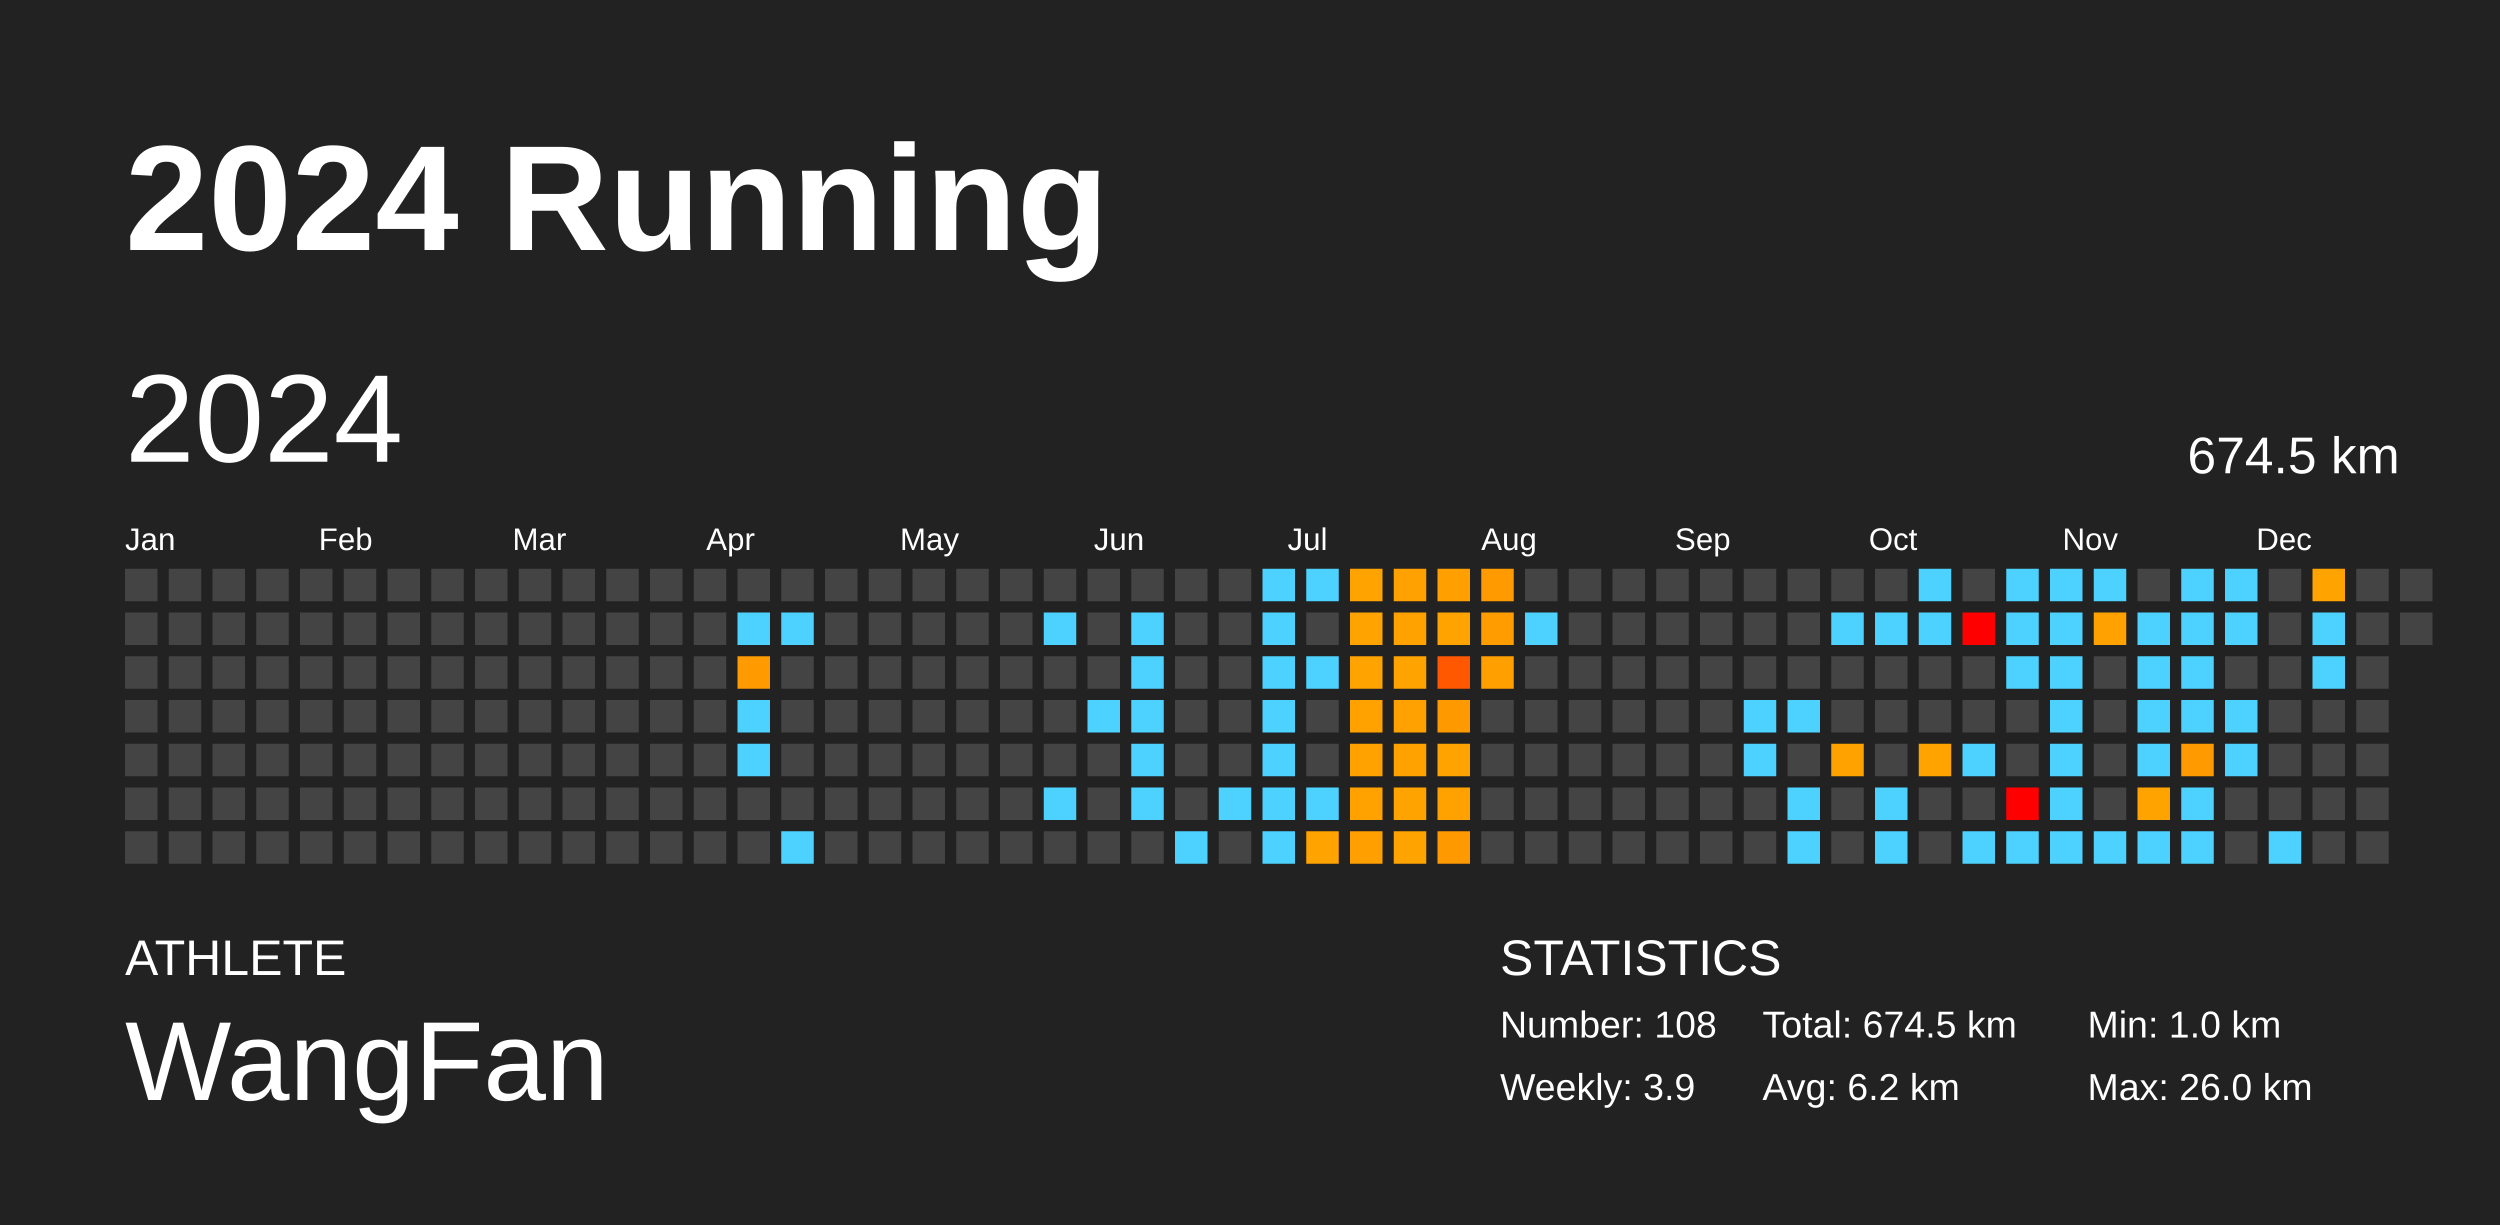
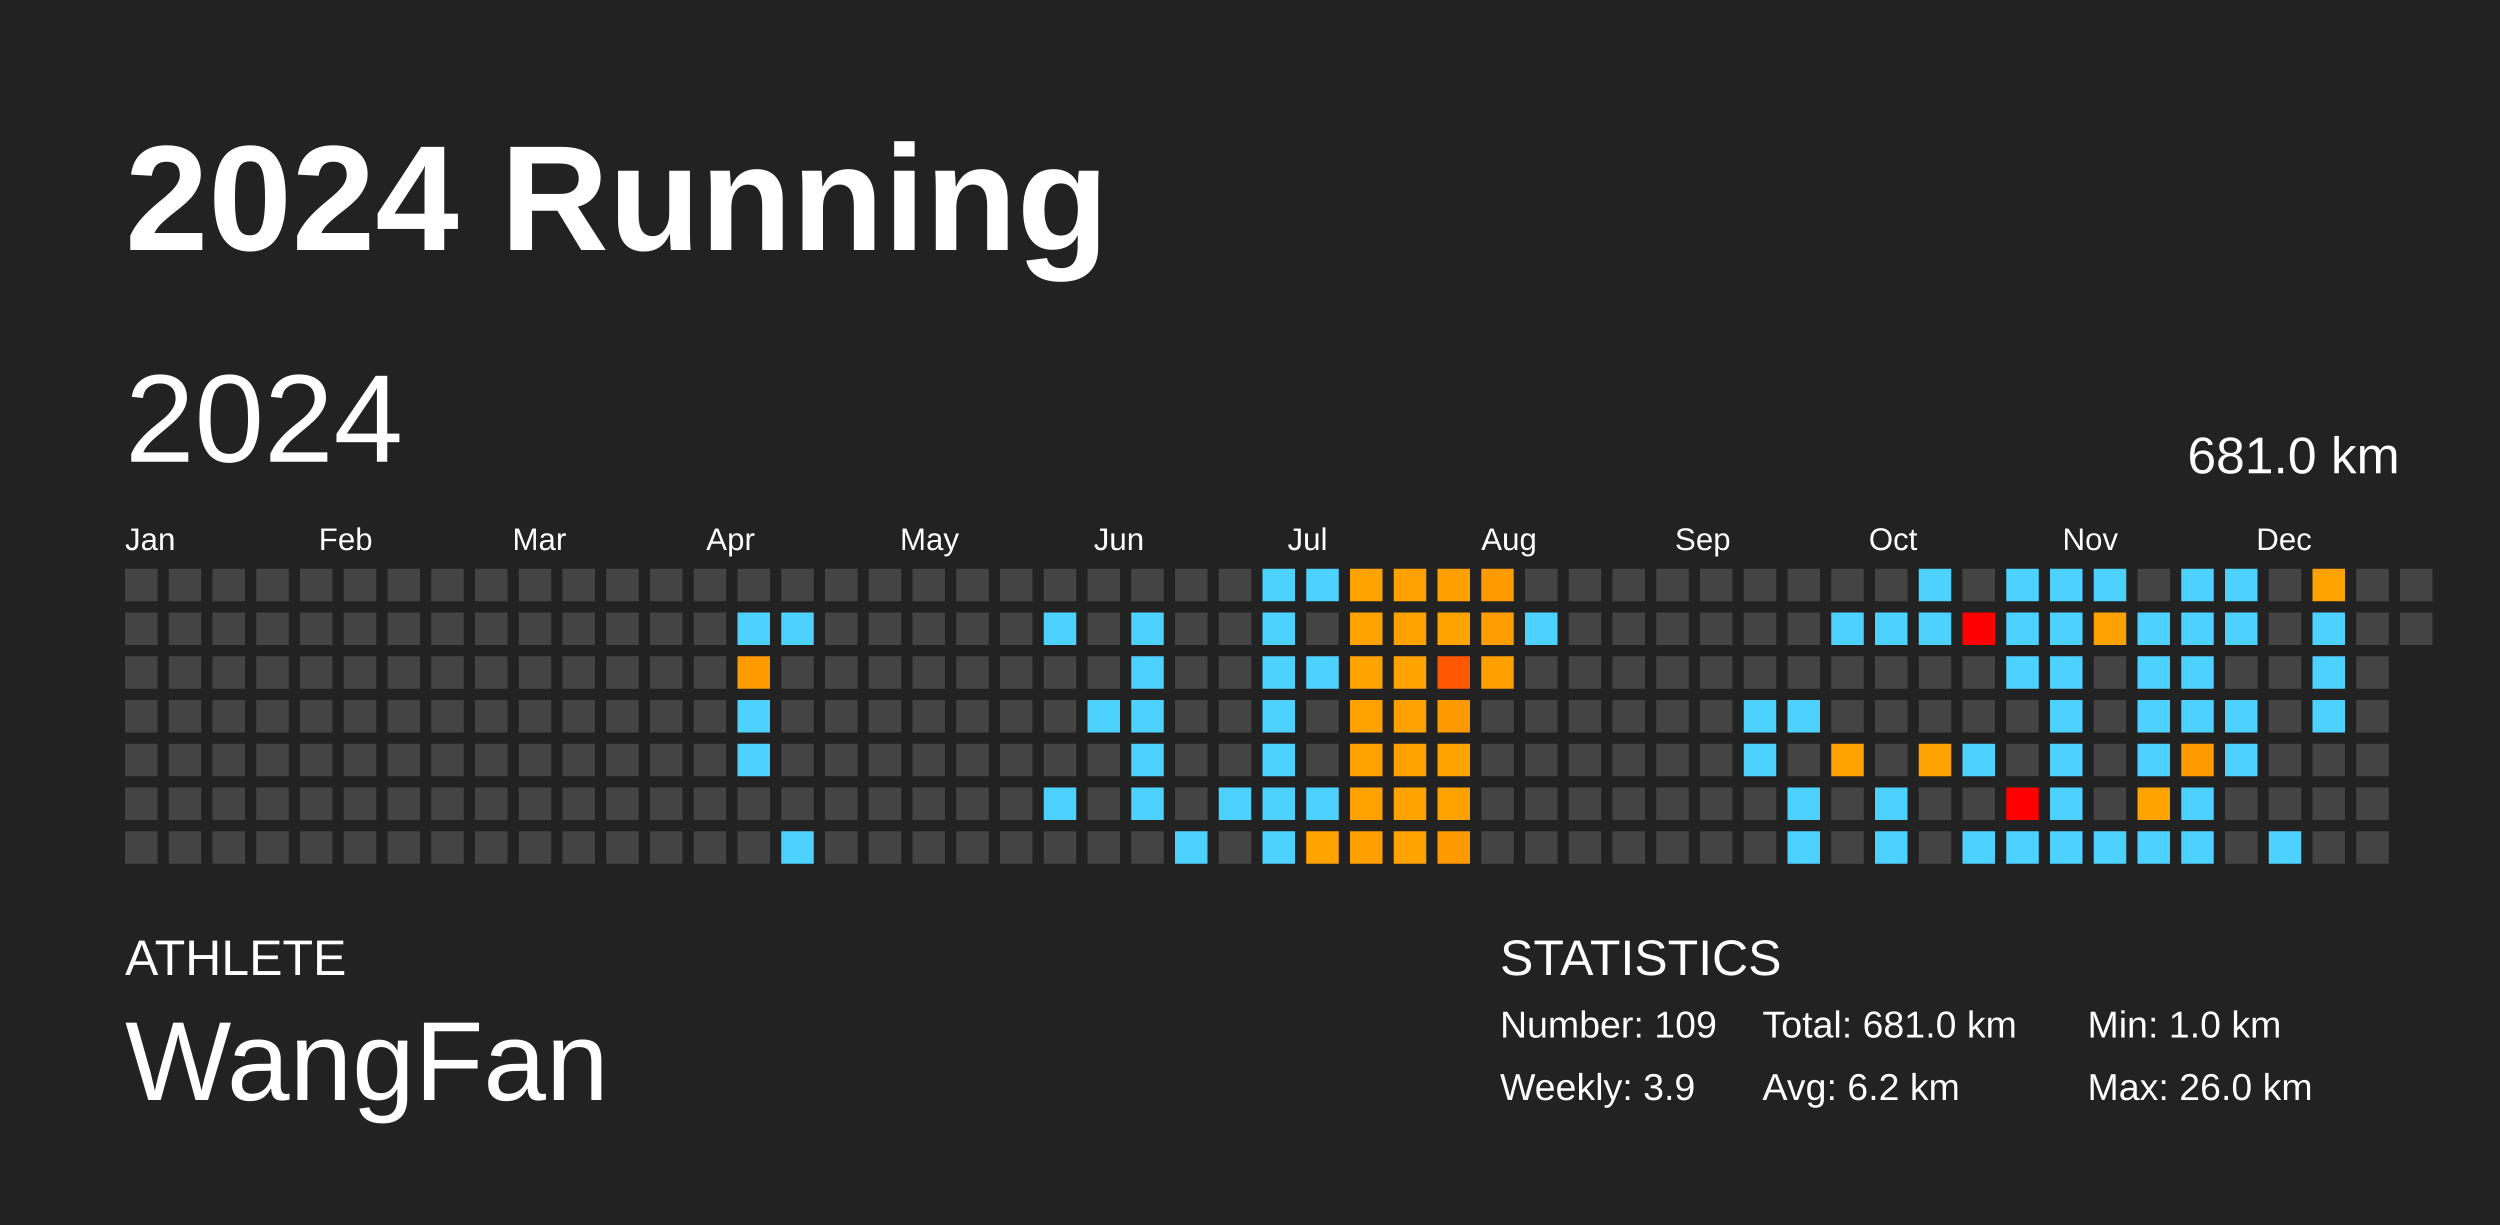
<svg xmlns="http://www.w3.org/2000/svg" baseProfile="full" height="98mm" version="1.1" viewBox="0,0,200,98" width="200mm">
  <defs />
  <rect fill="#222222" height="98" width="200" x="0" y="0" />
  <text fill="#FFFFFF" style="font-size:12px; font-family:Arial; font-weight:bold;" x="10" y="20">2024 Running</text>
  <text fill="#FFFFFF" style="font-size:4px; font-family:Arial" x="10" y="78">ATHLETE</text>
  <text fill="#FFFFFF" style="font-size:9px; font-family:Arial" x="10" y="88">WangFan</text>
  <text fill="#FFFFFF" style="font-size:4px; font-family:Arial" x="120" y="78">STATISTICS</text>
-   <text fill="#FFFFFF" style="font-size:3px; font-family:Arial" x="120" y="83">Number: 108</text>
+   <text fill="#FFFFFF" style="font-size:3px; font-family:Arial" x="120" y="83">Number: 109</text>
  <text fill="#FFFFFF" style="font-size:3px; font-family:Arial" x="120" y="88">Weekly: 3.9</text>
-   <text fill="#FFFFFF" style="font-size:3px; font-family:Arial" x="141" y="83">Total: 674.5 km</text>
+   <text fill="#FFFFFF" style="font-size:3px; font-family:Arial" x="141" y="83">Total: 681.0 km</text>
  <text fill="#FFFFFF" style="font-size:3px; font-family:Arial" x="141" y="88">Avg: 6.2 km</text>
  <text fill="#FFFFFF" style="font-size:3px; font-family:Arial" x="167" y="83">Min: 1.0 km</text>
  <text fill="#FFFFFF" style="font-size:3px; font-family:Arial" x="167" y="88">Max: 26.0 km</text>
  <text dominant-baseline="hanging" fill="#FFFFFF" style="font-size:10.0px; font-family:Arial;" x="10" y="30">2024</text>
-   <text dominant-baseline="hanging" fill="#FFFFFF" style="font-size:4.125px; font-family:Arial;" x="175" y="35">674.5 km</text>
+   <text dominant-baseline="hanging" fill="#FFFFFF" style="font-size:4.125px; font-family:Arial;" x="175" y="35">681.0 km</text>
  <text fill="#FFFFFF" style="font-size:2.5px; font-family:Arial" x="10.0" y="44">Jan</text>
  <text fill="#FFFFFF" style="font-size:2.5px; font-family:Arial" x="25.5" y="44">Feb</text>
  <text fill="#FFFFFF" style="font-size:2.5px; font-family:Arial" x="41.0" y="44">Mar</text>
  <text fill="#FFFFFF" style="font-size:2.5px; font-family:Arial" x="56.5" y="44">Apr</text>
  <text fill="#FFFFFF" style="font-size:2.5px; font-family:Arial" x="72.0" y="44">May</text>
  <text fill="#FFFFFF" style="font-size:2.5px; font-family:Arial" x="87.5" y="44">Jun</text>
  <text fill="#FFFFFF" style="font-size:2.5px; font-family:Arial" x="103.0" y="44">Jul</text>
  <text fill="#FFFFFF" style="font-size:2.5px; font-family:Arial" x="118.5" y="44">Aug</text>
  <text fill="#FFFFFF" style="font-size:2.5px; font-family:Arial" x="134.0" y="44">Sep</text>
  <text fill="#FFFFFF" style="font-size:2.5px; font-family:Arial" x="149.5" y="44">Oct</text>
  <text fill="#FFFFFF" style="font-size:2.5px; font-family:Arial" x="165.0" y="44">Nov</text>
  <text fill="#FFFFFF" style="font-size:2.5px; font-family:Arial" x="180.5" y="44">Dec</text>
  <rect fill="#444444" height="2.6" width="2.6" x="10.0" y="45.5" />
  <rect fill="#444444" height="2.6" width="2.6" x="10.0" y="49.0" />
  <rect fill="#444444" height="2.6" width="2.6" x="10.0" y="52.5" />
  <rect fill="#444444" height="2.6" width="2.6" x="10.0" y="56.0" />
  <rect fill="#444444" height="2.6" width="2.6" x="10.0" y="59.5" />
  <rect fill="#444444" height="2.6" width="2.6" x="10.0" y="63.0" />
  <rect fill="#444444" height="2.6" width="2.6" x="10.0" y="66.5" />
  <rect fill="#444444" height="2.6" width="2.6" x="13.5" y="45.5" />
  <rect fill="#444444" height="2.6" width="2.6" x="13.5" y="49.0" />
  <rect fill="#444444" height="2.6" width="2.6" x="13.5" y="52.5" />
  <rect fill="#444444" height="2.6" width="2.6" x="13.5" y="56.0" />
  <rect fill="#444444" height="2.6" width="2.6" x="13.5" y="59.5" />
  <rect fill="#444444" height="2.6" width="2.6" x="13.5" y="63.0" />
  <rect fill="#444444" height="2.6" width="2.6" x="13.5" y="66.5" />
  <rect fill="#444444" height="2.6" width="2.6" x="17.0" y="45.5" />
  <rect fill="#444444" height="2.6" width="2.6" x="17.0" y="49.0" />
  <rect fill="#444444" height="2.6" width="2.6" x="17.0" y="52.5" />
  <rect fill="#444444" height="2.6" width="2.6" x="17.0" y="56.0" />
  <rect fill="#444444" height="2.6" width="2.6" x="17.0" y="59.5" />
  <rect fill="#444444" height="2.6" width="2.6" x="17.0" y="63.0" />
  <rect fill="#444444" height="2.6" width="2.6" x="17.0" y="66.5" />
  <rect fill="#444444" height="2.6" width="2.6" x="20.5" y="45.5" />
  <rect fill="#444444" height="2.6" width="2.6" x="20.5" y="49.0" />
  <rect fill="#444444" height="2.6" width="2.6" x="20.5" y="52.5" />
  <rect fill="#444444" height="2.6" width="2.6" x="20.5" y="56.0" />
  <rect fill="#444444" height="2.6" width="2.6" x="20.5" y="59.5" />
  <rect fill="#444444" height="2.6" width="2.6" x="20.5" y="63.0" />
  <rect fill="#444444" height="2.6" width="2.6" x="20.5" y="66.5" />
  <rect fill="#444444" height="2.6" width="2.6" x="24.0" y="45.5" />
  <rect fill="#444444" height="2.6" width="2.6" x="24.0" y="49.0" />
  <rect fill="#444444" height="2.6" width="2.6" x="24.0" y="52.5" />
  <rect fill="#444444" height="2.6" width="2.6" x="24.0" y="56.0" />
  <rect fill="#444444" height="2.6" width="2.6" x="24.0" y="59.5" />
  <rect fill="#444444" height="2.6" width="2.6" x="24.0" y="63.0" />
  <rect fill="#444444" height="2.6" width="2.6" x="24.0" y="66.5" />
  <rect fill="#444444" height="2.6" width="2.6" x="27.5" y="45.5" />
  <rect fill="#444444" height="2.6" width="2.6" x="27.5" y="49.0" />
  <rect fill="#444444" height="2.6" width="2.6" x="27.5" y="52.5" />
  <rect fill="#444444" height="2.6" width="2.6" x="27.5" y="56.0" />
  <rect fill="#444444" height="2.6" width="2.6" x="27.5" y="59.5" />
  <rect fill="#444444" height="2.6" width="2.6" x="27.5" y="63.0" />
  <rect fill="#444444" height="2.6" width="2.6" x="27.5" y="66.5" />
  <rect fill="#444444" height="2.6" width="2.6" x="31.0" y="45.5" />
  <rect fill="#444444" height="2.6" width="2.6" x="31.0" y="49.0" />
  <rect fill="#444444" height="2.6" width="2.6" x="31.0" y="52.5" />
  <rect fill="#444444" height="2.6" width="2.6" x="31.0" y="56.0" />
  <rect fill="#444444" height="2.6" width="2.6" x="31.0" y="59.5" />
  <rect fill="#444444" height="2.6" width="2.6" x="31.0" y="63.0" />
  <rect fill="#444444" height="2.6" width="2.6" x="31.0" y="66.5" />
  <rect fill="#444444" height="2.6" width="2.6" x="34.5" y="45.5" />
  <rect fill="#444444" height="2.6" width="2.6" x="34.5" y="49.0" />
  <rect fill="#444444" height="2.6" width="2.6" x="34.5" y="52.5" />
  <rect fill="#444444" height="2.6" width="2.6" x="34.5" y="56.0" />
  <rect fill="#444444" height="2.6" width="2.6" x="34.5" y="59.5" />
  <rect fill="#444444" height="2.6" width="2.6" x="34.5" y="63.0" />
  <rect fill="#444444" height="2.6" width="2.6" x="34.5" y="66.5" />
  <rect fill="#444444" height="2.6" width="2.6" x="38.0" y="45.5" />
  <rect fill="#444444" height="2.6" width="2.6" x="38.0" y="49.0" />
  <rect fill="#444444" height="2.6" width="2.6" x="38.0" y="52.5" />
  <rect fill="#444444" height="2.6" width="2.6" x="38.0" y="56.0" />
  <rect fill="#444444" height="2.6" width="2.6" x="38.0" y="59.5" />
  <rect fill="#444444" height="2.6" width="2.6" x="38.0" y="63.0" />
  <rect fill="#444444" height="2.6" width="2.6" x="38.0" y="66.5" />
  <rect fill="#444444" height="2.6" width="2.6" x="41.5" y="45.5" />
  <rect fill="#444444" height="2.6" width="2.6" x="41.5" y="49.0" />
  <rect fill="#444444" height="2.6" width="2.6" x="41.5" y="52.5" />
  <rect fill="#444444" height="2.6" width="2.6" x="41.5" y="56.0" />
  <rect fill="#444444" height="2.6" width="2.6" x="41.5" y="59.5" />
  <rect fill="#444444" height="2.6" width="2.6" x="41.5" y="63.0" />
  <rect fill="#444444" height="2.6" width="2.6" x="41.5" y="66.5" />
  <rect fill="#444444" height="2.6" width="2.6" x="45.0" y="45.5" />
  <rect fill="#444444" height="2.6" width="2.6" x="45.0" y="49.0" />
  <rect fill="#444444" height="2.6" width="2.6" x="45.0" y="52.5" />
  <rect fill="#444444" height="2.6" width="2.6" x="45.0" y="56.0" />
  <rect fill="#444444" height="2.6" width="2.6" x="45.0" y="59.5" />
  <rect fill="#444444" height="2.6" width="2.6" x="45.0" y="63.0" />
  <rect fill="#444444" height="2.6" width="2.6" x="45.0" y="66.5" />
  <rect fill="#444444" height="2.6" width="2.6" x="48.5" y="45.5" />
  <rect fill="#444444" height="2.6" width="2.6" x="48.5" y="49.0" />
  <rect fill="#444444" height="2.6" width="2.6" x="48.5" y="52.5" />
  <rect fill="#444444" height="2.6" width="2.6" x="48.5" y="56.0" />
  <rect fill="#444444" height="2.6" width="2.6" x="48.5" y="59.5" />
  <rect fill="#444444" height="2.6" width="2.6" x="48.5" y="63.0" />
  <rect fill="#444444" height="2.6" width="2.6" x="48.5" y="66.5" />
  <rect fill="#444444" height="2.6" width="2.6" x="52.0" y="45.5" />
  <rect fill="#444444" height="2.6" width="2.6" x="52.0" y="49.0" />
  <rect fill="#444444" height="2.6" width="2.6" x="52.0" y="52.5" />
  <rect fill="#444444" height="2.6" width="2.6" x="52.0" y="56.0" />
  <rect fill="#444444" height="2.6" width="2.6" x="52.0" y="59.5" />
  <rect fill="#444444" height="2.6" width="2.6" x="52.0" y="63.0" />
  <rect fill="#444444" height="2.6" width="2.6" x="52.0" y="66.5" />
  <rect fill="#444444" height="2.6" width="2.6" x="55.5" y="45.5" />
  <rect fill="#444444" height="2.6" width="2.6" x="55.5" y="49.0" />
  <rect fill="#444444" height="2.6" width="2.6" x="55.5" y="52.5" />
  <rect fill="#444444" height="2.6" width="2.6" x="55.5" y="56.0" />
  <rect fill="#444444" height="2.6" width="2.6" x="55.5" y="59.5" />
  <rect fill="#444444" height="2.6" width="2.6" x="55.5" y="63.0" />
  <rect fill="#444444" height="2.6" width="2.6" x="55.5" y="66.5" />
  <rect fill="#444444" height="2.6" width="2.6" x="59.0" y="45.5" />
  <rect fill="#4dd2ff" height="2.6" width="2.6" x="59.0" y="49.0" />
  <rect fill="#ff9a00" height="2.6" width="2.6" x="59.0" y="52.5" />
  <rect fill="#4dd2ff" height="2.6" width="2.6" x="59.0" y="56.0" />
  <rect fill="#4dd2ff" height="2.6" width="2.6" x="59.0" y="59.5" />
  <rect fill="#444444" height="2.6" width="2.6" x="59.0" y="63.0" />
  <rect fill="#444444" height="2.6" width="2.6" x="59.0" y="66.5" />
  <rect fill="#444444" height="2.6" width="2.6" x="62.5" y="45.5" />
  <rect fill="#4dd2ff" height="2.6" width="2.6" x="62.5" y="49.0" />
  <rect fill="#444444" height="2.6" width="2.6" x="62.5" y="52.5" />
  <rect fill="#444444" height="2.6" width="2.6" x="62.5" y="56.0" />
  <rect fill="#444444" height="2.6" width="2.6" x="62.5" y="59.5" />
  <rect fill="#444444" height="2.6" width="2.6" x="62.5" y="63.0" />
  <rect fill="#4dd2ff" height="2.6" width="2.6" x="62.5" y="66.5" />
  <rect fill="#444444" height="2.6" width="2.6" x="66.0" y="45.5" />
  <rect fill="#444444" height="2.6" width="2.6" x="66.0" y="49.0" />
  <rect fill="#444444" height="2.6" width="2.6" x="66.0" y="52.5" />
  <rect fill="#444444" height="2.6" width="2.6" x="66.0" y="56.0" />
  <rect fill="#444444" height="2.6" width="2.6" x="66.0" y="59.5" />
  <rect fill="#444444" height="2.6" width="2.6" x="66.0" y="63.0" />
  <rect fill="#444444" height="2.6" width="2.6" x="66.0" y="66.5" />
  <rect fill="#444444" height="2.6" width="2.6" x="69.5" y="45.5" />
  <rect fill="#444444" height="2.6" width="2.6" x="69.5" y="49.0" />
  <rect fill="#444444" height="2.6" width="2.6" x="69.5" y="52.5" />
  <rect fill="#444444" height="2.6" width="2.6" x="69.5" y="56.0" />
  <rect fill="#444444" height="2.6" width="2.6" x="69.5" y="59.5" />
  <rect fill="#444444" height="2.6" width="2.6" x="69.5" y="63.0" />
  <rect fill="#444444" height="2.6" width="2.6" x="69.5" y="66.5" />
  <rect fill="#444444" height="2.6" width="2.6" x="73.0" y="45.5" />
  <rect fill="#444444" height="2.6" width="2.6" x="73.0" y="49.0" />
  <rect fill="#444444" height="2.6" width="2.6" x="73.0" y="52.5" />
  <rect fill="#444444" height="2.6" width="2.6" x="73.0" y="56.0" />
  <rect fill="#444444" height="2.6" width="2.6" x="73.0" y="59.5" />
  <rect fill="#444444" height="2.6" width="2.6" x="73.0" y="63.0" />
  <rect fill="#444444" height="2.6" width="2.6" x="73.0" y="66.5" />
  <rect fill="#444444" height="2.6" width="2.6" x="76.5" y="45.5" />
  <rect fill="#444444" height="2.6" width="2.6" x="76.5" y="49.0" />
  <rect fill="#444444" height="2.6" width="2.6" x="76.5" y="52.5" />
  <rect fill="#444444" height="2.6" width="2.6" x="76.5" y="56.0" />
  <rect fill="#444444" height="2.6" width="2.6" x="76.5" y="59.5" />
  <rect fill="#444444" height="2.6" width="2.6" x="76.5" y="63.0" />
  <rect fill="#444444" height="2.6" width="2.6" x="76.5" y="66.5" />
  <rect fill="#444444" height="2.6" width="2.6" x="80.0" y="45.5" />
  <rect fill="#444444" height="2.6" width="2.6" x="80.0" y="49.0" />
  <rect fill="#444444" height="2.6" width="2.6" x="80.0" y="52.5" />
  <rect fill="#444444" height="2.6" width="2.6" x="80.0" y="56.0" />
  <rect fill="#444444" height="2.6" width="2.6" x="80.0" y="59.5" />
  <rect fill="#444444" height="2.6" width="2.6" x="80.0" y="63.0" />
  <rect fill="#444444" height="2.6" width="2.6" x="80.0" y="66.5" />
  <rect fill="#444444" height="2.6" width="2.6" x="83.5" y="45.5" />
  <rect fill="#4dd2ff" height="2.6" width="2.6" x="83.5" y="49.0" />
  <rect fill="#444444" height="2.6" width="2.6" x="83.5" y="52.5" />
  <rect fill="#444444" height="2.6" width="2.6" x="83.5" y="56.0" />
  <rect fill="#444444" height="2.6" width="2.6" x="83.5" y="59.5" />
  <rect fill="#4dd2ff" height="2.6" width="2.6" x="83.5" y="63.0" />
  <rect fill="#444444" height="2.6" width="2.6" x="83.5" y="66.5" />
  <rect fill="#444444" height="2.6" width="2.6" x="87.0" y="45.5" />
  <rect fill="#444444" height="2.6" width="2.6" x="87.0" y="49.0" />
  <rect fill="#444444" height="2.6" width="2.6" x="87.0" y="52.5" />
  <rect fill="#4dd2ff" height="2.6" width="2.6" x="87.0" y="56.0" />
  <rect fill="#444444" height="2.6" width="2.6" x="87.0" y="59.5" />
  <rect fill="#444444" height="2.6" width="2.6" x="87.0" y="63.0" />
  <rect fill="#444444" height="2.6" width="2.6" x="87.0" y="66.5" />
  <rect fill="#444444" height="2.6" width="2.6" x="90.5" y="45.5" />
  <rect fill="#4dd2ff" height="2.6" width="2.6" x="90.5" y="49.0" />
  <rect fill="#4dd2ff" height="2.6" width="2.6" x="90.5" y="52.5" />
  <rect fill="#4dd2ff" height="2.6" width="2.6" x="90.5" y="56.0" />
  <rect fill="#4dd2ff" height="2.6" width="2.6" x="90.5" y="59.5" />
  <rect fill="#4dd2ff" height="2.6" width="2.6" x="90.5" y="63.0" />
  <rect fill="#444444" height="2.6" width="2.6" x="90.5" y="66.5" />
  <rect fill="#444444" height="2.6" width="2.6" x="94.0" y="45.5" />
  <rect fill="#444444" height="2.6" width="2.6" x="94.0" y="49.0" />
  <rect fill="#444444" height="2.6" width="2.6" x="94.0" y="52.5" />
  <rect fill="#444444" height="2.6" width="2.6" x="94.0" y="56.0" />
  <rect fill="#444444" height="2.6" width="2.6" x="94.0" y="59.5" />
  <rect fill="#444444" height="2.6" width="2.6" x="94.0" y="63.0" />
  <rect fill="#4dd2ff" height="2.6" width="2.6" x="94.0" y="66.5" />
  <rect fill="#444444" height="2.6" width="2.6" x="97.5" y="45.5" />
  <rect fill="#444444" height="2.6" width="2.6" x="97.5" y="49.0" />
  <rect fill="#444444" height="2.6" width="2.6" x="97.5" y="52.5" />
  <rect fill="#444444" height="2.6" width="2.6" x="97.5" y="56.0" />
  <rect fill="#444444" height="2.6" width="2.6" x="97.5" y="59.5" />
  <rect fill="#4dd2ff" height="2.6" width="2.6" x="97.5" y="63.0" />
  <rect fill="#444444" height="2.6" width="2.6" x="97.5" y="66.5" />
  <rect fill="#4dd2ff" height="2.6" width="2.6" x="101.0" y="45.5" />
  <rect fill="#4dd2ff" height="2.6" width="2.6" x="101.0" y="49.0" />
  <rect fill="#4dd2ff" height="2.6" width="2.6" x="101.0" y="52.5" />
  <rect fill="#4dd2ff" height="2.6" width="2.6" x="101.0" y="56.0" />
  <rect fill="#4dd2ff" height="2.6" width="2.6" x="101.0" y="59.5" />
  <rect fill="#4dd2ff" height="2.6" width="2.6" x="101.0" y="63.0" />
  <rect fill="#4dd2ff" height="2.6" width="2.6" x="101.0" y="66.5" />
  <rect fill="#4dd2ff" height="2.6" width="2.6" x="104.5" y="45.5" />
  <rect fill="#444444" height="2.6" width="2.6" x="104.5" y="49.0" />
  <rect fill="#4dd2ff" height="2.6" width="2.6" x="104.5" y="52.5" />
  <rect fill="#444444" height="2.6" width="2.6" x="104.5" y="56.0" />
  <rect fill="#444444" height="2.6" width="2.6" x="104.5" y="59.5" />
  <rect fill="#4dd2ff" height="2.6" width="2.6" x="104.5" y="63.0" />
  <rect fill="#ffa300" height="2.6" width="2.6" x="104.5" y="66.5" />
  <rect fill="#ffa300" height="2.6" width="2.6" x="108.0" y="45.5" />
  <rect fill="#ffa300" height="2.6" width="2.6" x="108.0" y="49.0" />
  <rect fill="#ffa300" height="2.6" width="2.6" x="108.0" y="52.5" />
  <rect fill="#ffa200" height="2.6" width="2.6" x="108.0" y="56.0" />
  <rect fill="#ffa200" height="2.6" width="2.6" x="108.0" y="59.5" />
  <rect fill="#ffa200" height="2.6" width="2.6" x="108.0" y="63.0" />
  <rect fill="#ffa000" height="2.6" width="2.6" x="108.0" y="66.5" />
  <rect fill="#ffa100" height="2.6" width="2.6" x="111.5" y="45.5" />
  <rect fill="#ffa200" height="2.6" width="2.6" x="111.5" y="49.0" />
  <rect fill="#ffa300" height="2.6" width="2.6" x="111.5" y="52.5" />
  <rect fill="#ffa100" height="2.6" width="2.6" x="111.5" y="56.0" />
  <rect fill="#ffa200" height="2.6" width="2.6" x="111.5" y="59.5" />
  <rect fill="#ffa300" height="2.6" width="2.6" x="111.5" y="63.0" />
  <rect fill="#ffa300" height="2.6" width="2.6" x="111.5" y="66.5" />
  <rect fill="#ffa000" height="2.6" width="2.6" x="115.0" y="45.5" />
  <rect fill="#ffa300" height="2.6" width="2.6" x="115.0" y="49.0" />
  <rect fill="#ff5800" height="2.6" width="2.6" x="115.0" y="52.5" />
  <rect fill="#ff9900" height="2.6" width="2.6" x="115.0" y="56.0" />
  <rect fill="#ffa300" height="2.6" width="2.6" x="115.0" y="59.5" />
  <rect fill="#ffa200" height="2.6" width="2.6" x="115.0" y="63.0" />
  <rect fill="#ff9900" height="2.6" width="2.6" x="115.0" y="66.5" />
  <rect fill="#ff9a00" height="2.6" width="2.6" x="118.5" y="45.5" />
  <rect fill="#ff9d00" height="2.6" width="2.6" x="118.5" y="49.0" />
  <rect fill="#ff9f00" height="2.6" width="2.6" x="118.5" y="52.5" />
  <rect fill="#444444" height="2.6" width="2.6" x="118.5" y="56.0" />
  <rect fill="#444444" height="2.6" width="2.6" x="118.5" y="59.5" />
  <rect fill="#444444" height="2.6" width="2.6" x="118.5" y="63.0" />
  <rect fill="#444444" height="2.6" width="2.6" x="118.5" y="66.5" />
  <rect fill="#444444" height="2.6" width="2.6" x="122.0" y="45.5" />
  <rect fill="#4dd2ff" height="2.6" width="2.6" x="122.0" y="49.0" />
  <rect fill="#444444" height="2.6" width="2.6" x="122.0" y="52.5" />
  <rect fill="#444444" height="2.6" width="2.6" x="122.0" y="56.0" />
  <rect fill="#444444" height="2.6" width="2.6" x="122.0" y="59.5" />
  <rect fill="#444444" height="2.6" width="2.6" x="122.0" y="63.0" />
  <rect fill="#444444" height="2.6" width="2.6" x="122.0" y="66.5" />
  <rect fill="#444444" height="2.6" width="2.6" x="125.5" y="45.5" />
  <rect fill="#444444" height="2.6" width="2.6" x="125.5" y="49.0" />
  <rect fill="#444444" height="2.6" width="2.6" x="125.5" y="52.5" />
  <rect fill="#444444" height="2.6" width="2.6" x="125.5" y="56.0" />
  <rect fill="#444444" height="2.6" width="2.6" x="125.5" y="59.5" />
  <rect fill="#444444" height="2.6" width="2.6" x="125.5" y="63.0" />
  <rect fill="#444444" height="2.6" width="2.6" x="125.5" y="66.5" />
  <rect fill="#444444" height="2.6" width="2.6" x="129.0" y="45.5" />
  <rect fill="#444444" height="2.6" width="2.6" x="129.0" y="49.0" />
  <rect fill="#444444" height="2.6" width="2.6" x="129.0" y="52.5" />
  <rect fill="#444444" height="2.6" width="2.6" x="129.0" y="56.0" />
  <rect fill="#444444" height="2.6" width="2.6" x="129.0" y="59.5" />
  <rect fill="#444444" height="2.6" width="2.6" x="129.0" y="63.0" />
  <rect fill="#444444" height="2.6" width="2.6" x="129.0" y="66.5" />
  <rect fill="#444444" height="2.6" width="2.6" x="132.5" y="45.5" />
  <rect fill="#444444" height="2.6" width="2.6" x="132.5" y="49.0" />
  <rect fill="#444444" height="2.6" width="2.6" x="132.5" y="52.5" />
  <rect fill="#444444" height="2.6" width="2.6" x="132.5" y="56.0" />
  <rect fill="#444444" height="2.6" width="2.6" x="132.5" y="59.5" />
  <rect fill="#444444" height="2.6" width="2.6" x="132.5" y="63.0" />
  <rect fill="#444444" height="2.6" width="2.6" x="132.5" y="66.5" />
  <rect fill="#444444" height="2.6" width="2.6" x="136.0" y="45.5" />
  <rect fill="#444444" height="2.6" width="2.6" x="136.0" y="49.0" />
  <rect fill="#444444" height="2.6" width="2.6" x="136.0" y="52.5" />
  <rect fill="#444444" height="2.6" width="2.6" x="136.0" y="56.0" />
  <rect fill="#444444" height="2.6" width="2.6" x="136.0" y="59.5" />
  <rect fill="#444444" height="2.6" width="2.6" x="136.0" y="63.0" />
  <rect fill="#444444" height="2.6" width="2.6" x="136.0" y="66.5" />
  <rect fill="#444444" height="2.6" width="2.6" x="139.5" y="45.5" />
  <rect fill="#444444" height="2.6" width="2.6" x="139.5" y="49.0" />
  <rect fill="#444444" height="2.6" width="2.6" x="139.5" y="52.5" />
  <rect fill="#4dd2ff" height="2.6" width="2.6" x="139.5" y="56.0" />
  <rect fill="#4dd2ff" height="2.6" width="2.6" x="139.5" y="59.5" />
  <rect fill="#444444" height="2.6" width="2.6" x="139.5" y="63.0" />
  <rect fill="#444444" height="2.6" width="2.6" x="139.5" y="66.5" />
  <rect fill="#444444" height="2.6" width="2.6" x="143.0" y="45.5" />
  <rect fill="#444444" height="2.6" width="2.6" x="143.0" y="49.0" />
  <rect fill="#444444" height="2.6" width="2.6" x="143.0" y="52.5" />
  <rect fill="#4dd2ff" height="2.6" width="2.6" x="143.0" y="56.0" />
  <rect fill="#444444" height="2.6" width="2.6" x="143.0" y="59.5" />
  <rect fill="#4dd2ff" height="2.6" width="2.6" x="143.0" y="63.0" />
  <rect fill="#4dd2ff" height="2.6" width="2.6" x="143.0" y="66.5" />
  <rect fill="#444444" height="2.6" width="2.6" x="146.5" y="45.5" />
  <rect fill="#4dd2ff" height="2.6" width="2.6" x="146.5" y="49.0" />
  <rect fill="#444444" height="2.6" width="2.6" x="146.5" y="52.5" />
  <rect fill="#444444" height="2.6" width="2.6" x="146.5" y="56.0" />
  <rect fill="#ffa200" height="2.6" width="2.6" x="146.5" y="59.5" />
  <rect fill="#444444" height="2.6" width="2.6" x="146.5" y="63.0" />
  <rect fill="#444444" height="2.6" width="2.6" x="146.5" y="66.5" />
  <rect fill="#444444" height="2.6" width="2.6" x="150.0" y="45.5" />
  <rect fill="#4dd2ff" height="2.6" width="2.6" x="150.0" y="49.0" />
  <rect fill="#444444" height="2.6" width="2.6" x="150.0" y="52.5" />
  <rect fill="#444444" height="2.6" width="2.6" x="150.0" y="56.0" />
  <rect fill="#444444" height="2.6" width="2.6" x="150.0" y="59.5" />
  <rect fill="#4dd2ff" height="2.6" width="2.6" x="150.0" y="63.0" />
  <rect fill="#4dd2ff" height="2.6" width="2.6" x="150.0" y="66.5" />
  <rect fill="#4dd2ff" height="2.6" width="2.6" x="153.5" y="45.5" />
  <rect fill="#4dd2ff" height="2.6" width="2.6" x="153.5" y="49.0" />
  <rect fill="#444444" height="2.6" width="2.6" x="153.5" y="52.5" />
  <rect fill="#444444" height="2.6" width="2.6" x="153.5" y="56.0" />
  <rect fill="#ffa300" height="2.6" width="2.6" x="153.5" y="59.5" />
  <rect fill="#444444" height="2.6" width="2.6" x="153.5" y="63.0" />
  <rect fill="#444444" height="2.6" width="2.6" x="153.5" y="66.5" />
  <rect fill="#444444" height="2.6" width="2.6" x="157.0" y="45.5" />
  <rect fill="red" height="2.6" width="2.6" x="157.0" y="49.0" />
  <rect fill="#444444" height="2.6" width="2.6" x="157.0" y="52.5" />
  <rect fill="#444444" height="2.6" width="2.6" x="157.0" y="56.0" />
  <rect fill="#4dd2ff" height="2.6" width="2.6" x="157.0" y="59.5" />
  <rect fill="#444444" height="2.6" width="2.6" x="157.0" y="63.0" />
  <rect fill="#4dd2ff" height="2.6" width="2.6" x="157.0" y="66.5" />
  <rect fill="#4dd2ff" height="2.6" width="2.6" x="160.5" y="45.5" />
  <rect fill="#4dd2ff" height="2.6" width="2.6" x="160.5" y="49.0" />
  <rect fill="#4dd2ff" height="2.6" width="2.6" x="160.5" y="52.5" />
  <rect fill="#444444" height="2.6" width="2.6" x="160.5" y="56.0" />
  <rect fill="#444444" height="2.6" width="2.6" x="160.5" y="59.5" />
  <rect fill="red" height="2.6" width="2.6" x="160.5" y="63.0" />
  <rect fill="#4dd2ff" height="2.6" width="2.6" x="160.5" y="66.5" />
  <rect fill="#4dd2ff" height="2.6" width="2.6" x="164.0" y="45.5" />
  <rect fill="#4dd2ff" height="2.6" width="2.6" x="164.0" y="49.0" />
  <rect fill="#4dd2ff" height="2.6" width="2.6" x="164.0" y="52.5" />
  <rect fill="#4dd2ff" height="2.6" width="2.6" x="164.0" y="56.0" />
  <rect fill="#4dd2ff" height="2.6" width="2.6" x="164.0" y="59.5" />
  <rect fill="#4dd2ff" height="2.6" width="2.6" x="164.0" y="63.0" />
  <rect fill="#4dd2ff" height="2.6" width="2.6" x="164.0" y="66.5" />
  <rect fill="#4dd2ff" height="2.6" width="2.6" x="167.5" y="45.5" />
  <rect fill="#ffa100" height="2.6" width="2.6" x="167.5" y="49.0" />
  <rect fill="#444444" height="2.6" width="2.6" x="167.5" y="52.5" />
  <rect fill="#444444" height="2.6" width="2.6" x="167.5" y="56.0" />
  <rect fill="#444444" height="2.6" width="2.6" x="167.5" y="59.5" />
  <rect fill="#444444" height="2.6" width="2.6" x="167.5" y="63.0" />
  <rect fill="#4dd2ff" height="2.6" width="2.6" x="167.5" y="66.5" />
  <rect fill="#444444" height="2.6" width="2.6" x="171.0" y="45.5" />
  <rect fill="#4dd2ff" height="2.6" width="2.6" x="171.0" y="49.0" />
  <rect fill="#4dd2ff" height="2.6" width="2.6" x="171.0" y="52.5" />
  <rect fill="#4dd2ff" height="2.6" width="2.6" x="171.0" y="56.0" />
  <rect fill="#4dd2ff" height="2.6" width="2.6" x="171.0" y="59.5" />
  <rect fill="#ffa300" height="2.6" width="2.6" x="171.0" y="63.0" />
  <rect fill="#4dd2ff" height="2.6" width="2.6" x="171.0" y="66.5" />
  <rect fill="#4dd2ff" height="2.6" width="2.6" x="174.5" y="45.5" />
  <rect fill="#4dd2ff" height="2.6" width="2.6" x="174.5" y="49.0" />
  <rect fill="#4dd2ff" height="2.6" width="2.6" x="174.5" y="52.5" />
  <rect fill="#4dd2ff" height="2.6" width="2.6" x="174.5" y="56.0" />
  <rect fill="#ff9a00" height="2.6" width="2.6" x="174.5" y="59.5" />
  <rect fill="#4dd2ff" height="2.6" width="2.6" x="174.5" y="63.0" />
  <rect fill="#4dd2ff" height="2.6" width="2.6" x="174.5" y="66.5" />
  <rect fill="#4dd2ff" height="2.6" width="2.6" x="178.0" y="45.5" />
  <rect fill="#4dd2ff" height="2.6" width="2.6" x="178.0" y="49.0" />
  <rect fill="#444444" height="2.6" width="2.6" x="178.0" y="52.5" />
  <rect fill="#4dd2ff" height="2.6" width="2.6" x="178.0" y="56.0" />
  <rect fill="#4dd2ff" height="2.6" width="2.6" x="178.0" y="59.5" />
  <rect fill="#444444" height="2.6" width="2.6" x="178.0" y="63.0" />
  <rect fill="#444444" height="2.6" width="2.6" x="178.0" y="66.5" />
  <rect fill="#444444" height="2.6" width="2.6" x="181.5" y="45.5" />
  <rect fill="#444444" height="2.6" width="2.6" x="181.5" y="49.0" />
  <rect fill="#444444" height="2.6" width="2.6" x="181.5" y="52.5" />
  <rect fill="#444444" height="2.6" width="2.6" x="181.5" y="56.0" />
  <rect fill="#444444" height="2.6" width="2.6" x="181.5" y="59.5" />
  <rect fill="#444444" height="2.6" width="2.6" x="181.5" y="63.0" />
  <rect fill="#4dd2ff" height="2.6" width="2.6" x="181.5" y="66.5" />
  <rect fill="#ffa300" height="2.6" width="2.6" x="185.0" y="45.5" />
  <rect fill="#4dd2ff" height="2.6" width="2.6" x="185.0" y="49.0" />
  <rect fill="#4dd2ff" height="2.6" width="2.6" x="185.0" y="52.5" />
-   <rect fill="#444444" height="2.6" width="2.6" x="185.0" y="56.0" />
+   <rect fill="#4dd2ff" height="2.6" width="2.6" x="185.0" y="56.0" />
  <rect fill="#444444" height="2.6" width="2.6" x="185.0" y="59.5" />
  <rect fill="#444444" height="2.6" width="2.6" x="185.0" y="63.0" />
  <rect fill="#444444" height="2.6" width="2.6" x="185.0" y="66.5" />
  <rect fill="#444444" height="2.6" width="2.6" x="188.5" y="45.5" />
  <rect fill="#444444" height="2.6" width="2.6" x="188.5" y="49.0" />
  <rect fill="#444444" height="2.6" width="2.6" x="188.5" y="52.5" />
  <rect fill="#444444" height="2.6" width="2.6" x="188.5" y="56.0" />
  <rect fill="#444444" height="2.6" width="2.6" x="188.5" y="59.5" />
  <rect fill="#444444" height="2.6" width="2.6" x="188.5" y="63.0" />
  <rect fill="#444444" height="2.6" width="2.6" x="188.5" y="66.5" />
  <rect fill="#444444" height="2.6" width="2.6" x="192.0" y="45.5" />
  <rect fill="#444444" height="2.6" width="2.6" x="192.0" y="49.0" />
</svg>
